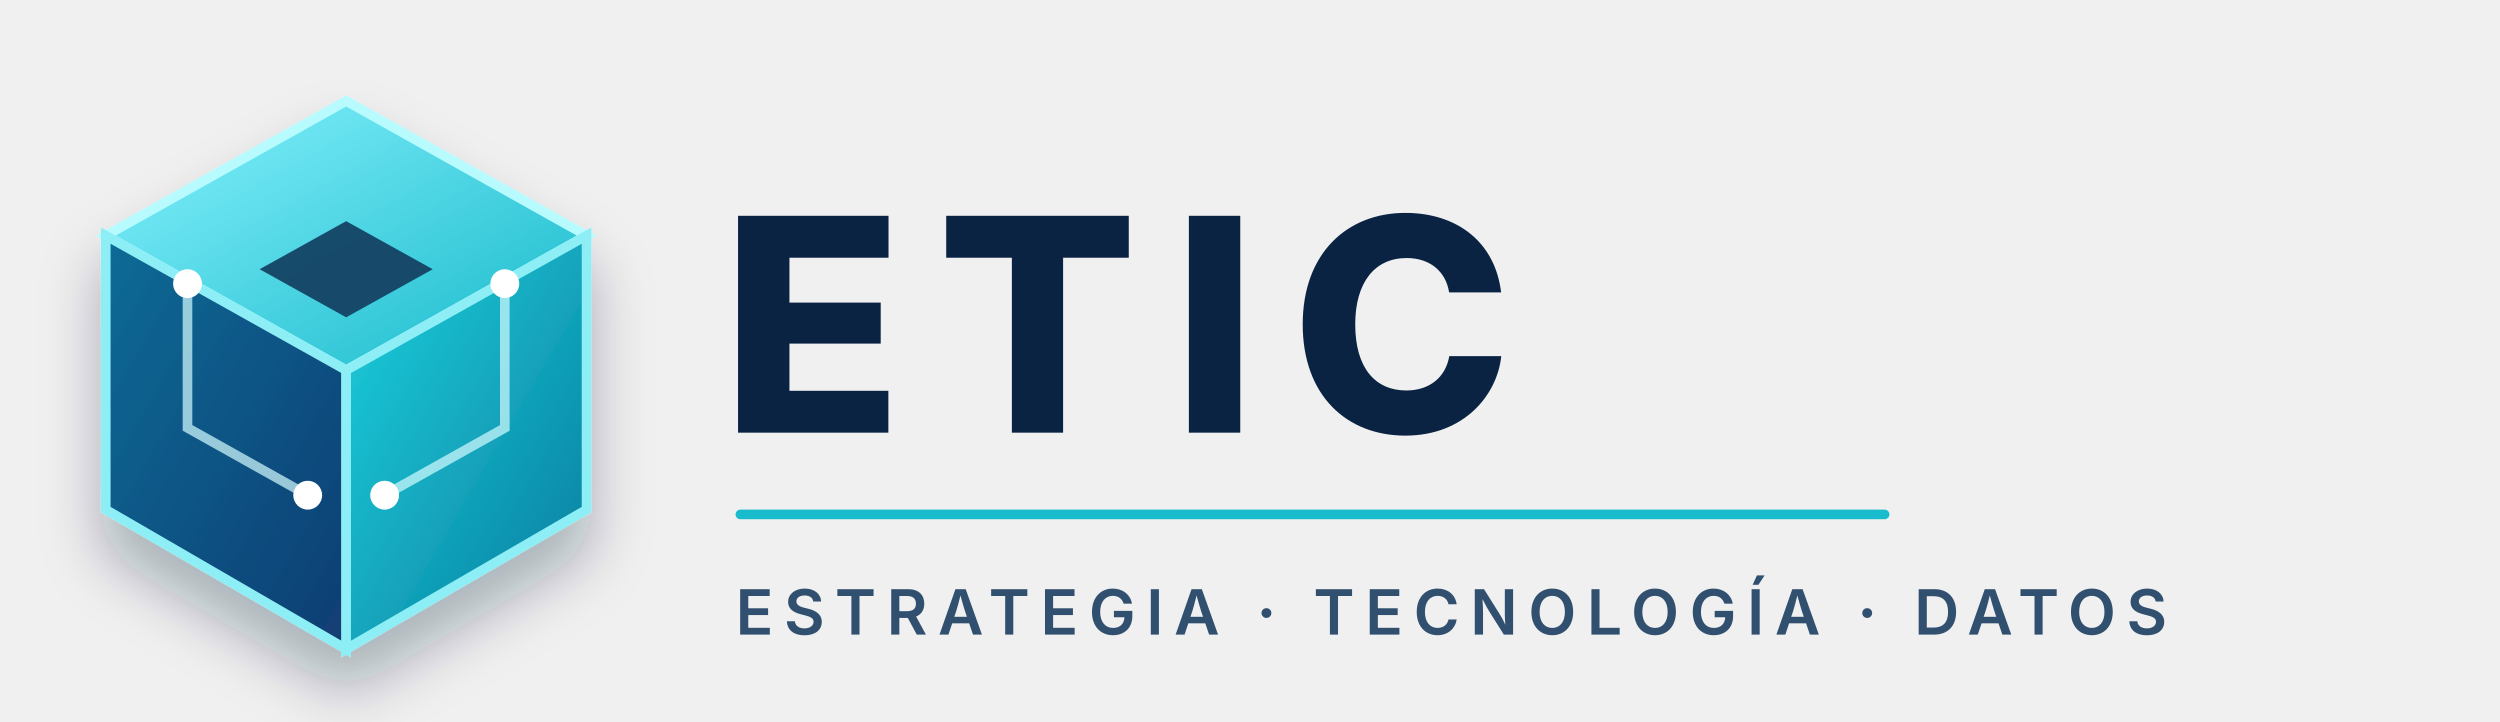
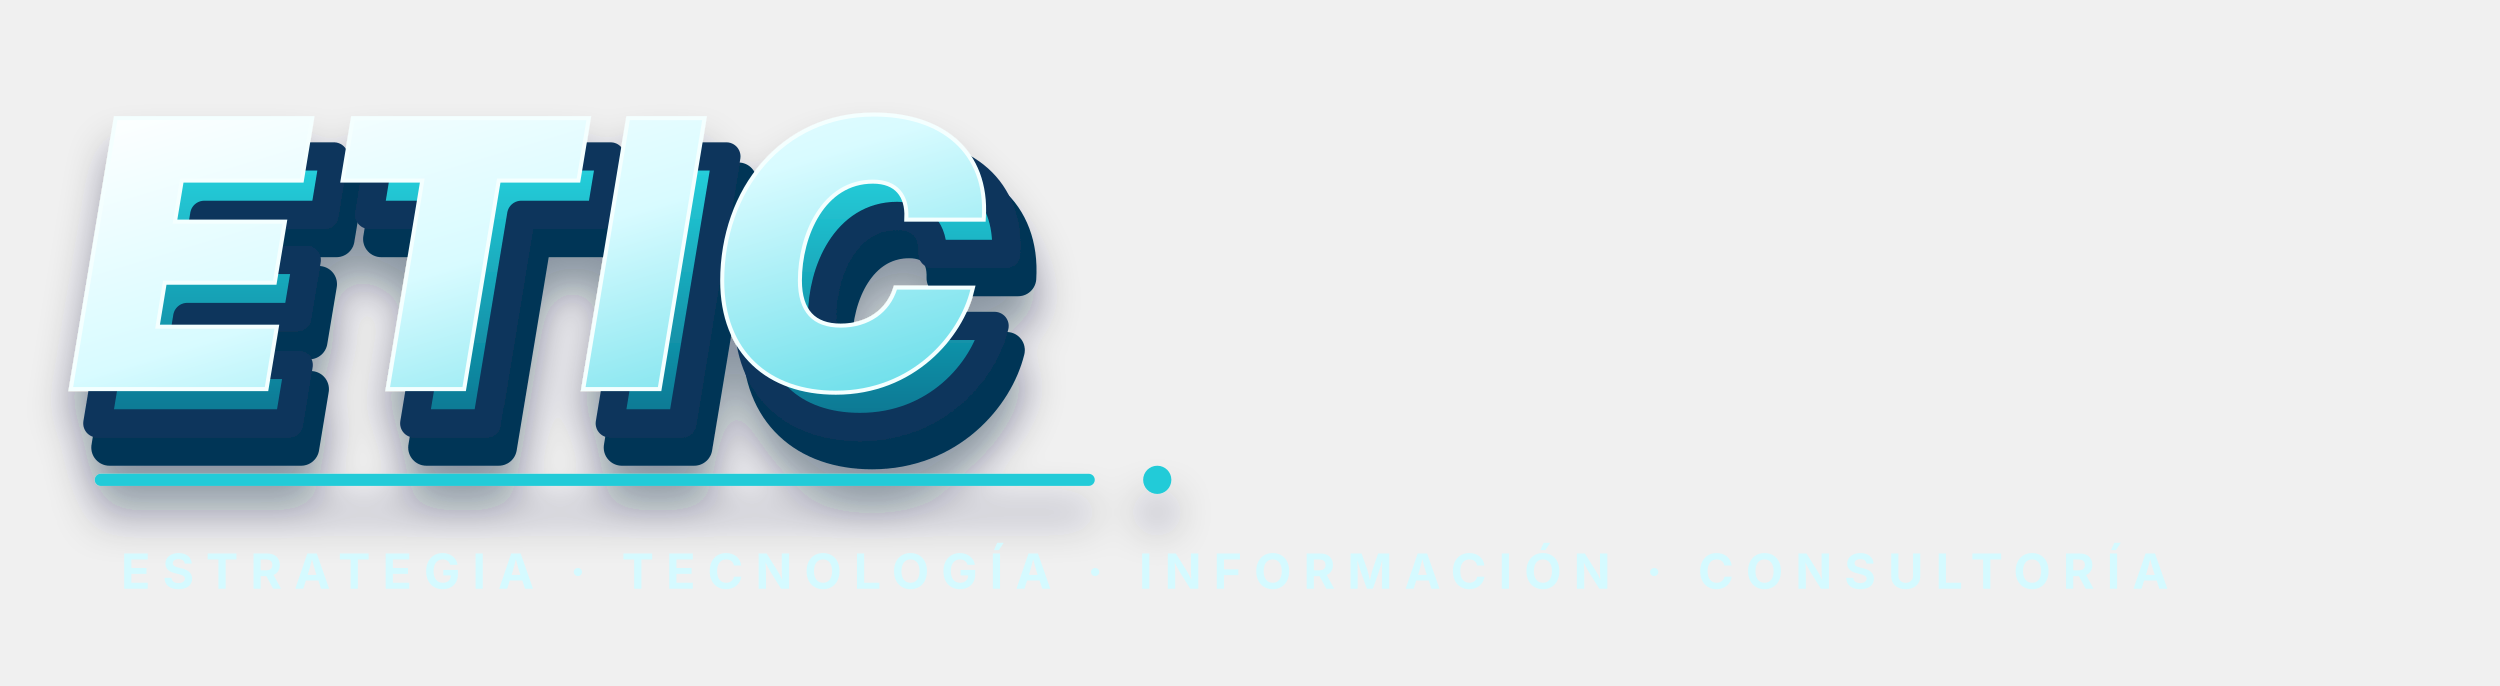
- <svg xmlns="http://www.w3.org/2000/svg" width="520" height="150" viewBox="0 0 520 150" role="img" aria-labelledby="title desc">
+ <svg xmlns="http://www.w3.org/2000/svg" width="620" height="170" viewBox="0 0 620 170" role="img" aria-labelledby="title desc">
  <defs>
-     <linearGradient id="top" x1="0" y1="0" x2="1" y2="1">
-       <stop offset="0" stop-color="#8af3ff" />
-       <stop offset="1" stop-color="#14b8c9" />
+     <linearGradient id="face" x1="0" y1="0" x2="1" y2="1">
+       <stop offset="0" stop-color="#ffffff" />
+       <stop offset=".48" stop-color="#d8fbff" />
+       <stop offset="1" stop-color="#62dce8" />
    </linearGradient>
-     <linearGradient id="left" x1="0" y1="0" x2="1" y2="1">
-       <stop offset="0" stop-color="#0b6b96" />
-       <stop offset="1" stop-color="#123d72" />
+     <linearGradient id="edge" x1="0" y1="0" x2="0" y2="1">
+       <stop offset="0" stop-color="#27d4df" />
+       <stop offset="1" stop-color="#087490" />
    </linearGradient>
-     <linearGradient id="right" x1="0" y1="0" x2="1" y2="1">
-       <stop offset="0" stop-color="#1ed2dd" />
-       <stop offset="1" stop-color="#087b9e" />
-     </linearGradient>
-     <filter id="shadow" x="-30%" y="-30%" width="160%" height="180%">
-       <feDropShadow dx="0" dy="8" stdDeviation="6" flood-color="#071b36" flood-opacity=".3" />
+     <filter id="soft-shadow" x="-15%" y="-20%" width="140%" height="170%">
+       <feDropShadow dx="0" dy="8" stdDeviation="5" flood-color="#061b38" flood-opacity=".42" />
    </filter>
  </defs>
-   <g transform="translate(14 17)" filter="url(#shadow)">
-     <path d="M58 4 108 32 58 60 8 32Z" fill="url(#top)" stroke="#b8fbff" stroke-width="2" />
-     <path d="M8 32v57l50 29V60Z" fill="url(#left)" stroke="#8eeef6" stroke-width="2" />
-     <path d="M108 32v57l-50 29V60Z" fill="url(#right)" stroke="#8eeef6" stroke-width="2" />
-     <path d="m58 29 18 10-18 10-18-10Z" fill="#07284d" opacity=".8" />
-     <path d="M25 42v30l25 14M91 42v30L66 86" fill="none" stroke="#d4fdff" stroke-opacity=".7" stroke-width="2" />
-     <circle cx="25" cy="42" r="3" fill="#fff" />
-     <circle cx="91" cy="42" r="3" fill="#fff" />
-     <circle cx="50" cy="86" r="3" fill="#fff" />
-     <circle cx="66" cy="86" r="3" fill="#fff" />
+   <g transform="translate(18 18)" filter="url(#soft-shadow)" font-family="Inter, Arial, sans-serif" font-weight="900" font-style="italic">
+     <text x="9" y="93" font-size="91" letter-spacing="4" fill="#063657" stroke="#063657" stroke-width="9" stroke-linejoin="round">ETIC</text>
+     <text x="6" y="87" font-size="91" letter-spacing="4" fill="url(#edge)" stroke="#08345b" stroke-width="7" stroke-linejoin="round">ETIC</text>
+     <text x="0" y="78" font-size="91" letter-spacing="4" fill="url(#face)" stroke="#f4ffff" stroke-width="2" paint-order="stroke">ETIC</text>
+     <path d="M7 101h245" stroke="#23cbd8" stroke-width="3" stroke-linecap="round" />
+     <circle cx="269" cy="101" r="3.5" fill="#23cbd8" />
  </g>
-   <g transform="translate(150 36)">
-     <text x="0" y="54" fill="#0a2342" font-family="Inter,Arial,sans-serif" font-size="62" font-weight="800" letter-spacing="7">ETIC</text>
-     <rect x="3" y="70" width="240" height="2" rx="1" fill="#18bccc" />
-     <text x="3" y="96" fill="#31506f" font-family="Inter,Arial,sans-serif" font-size="13" font-weight="600" letter-spacing="2.2">ESTRATEGIA · TECNOLOGÍA · DATOS</text>
+   <g transform="translate(30 146)" font-family="Inter, Arial, sans-serif" font-size="12" font-weight="700" letter-spacing="3" fill="#d5faff">
+     <text>ESTRATEGIA · TECNOLOGÍA · INFORMACIÓN · CONSULTORÍA</text>
  </g>
</svg>
